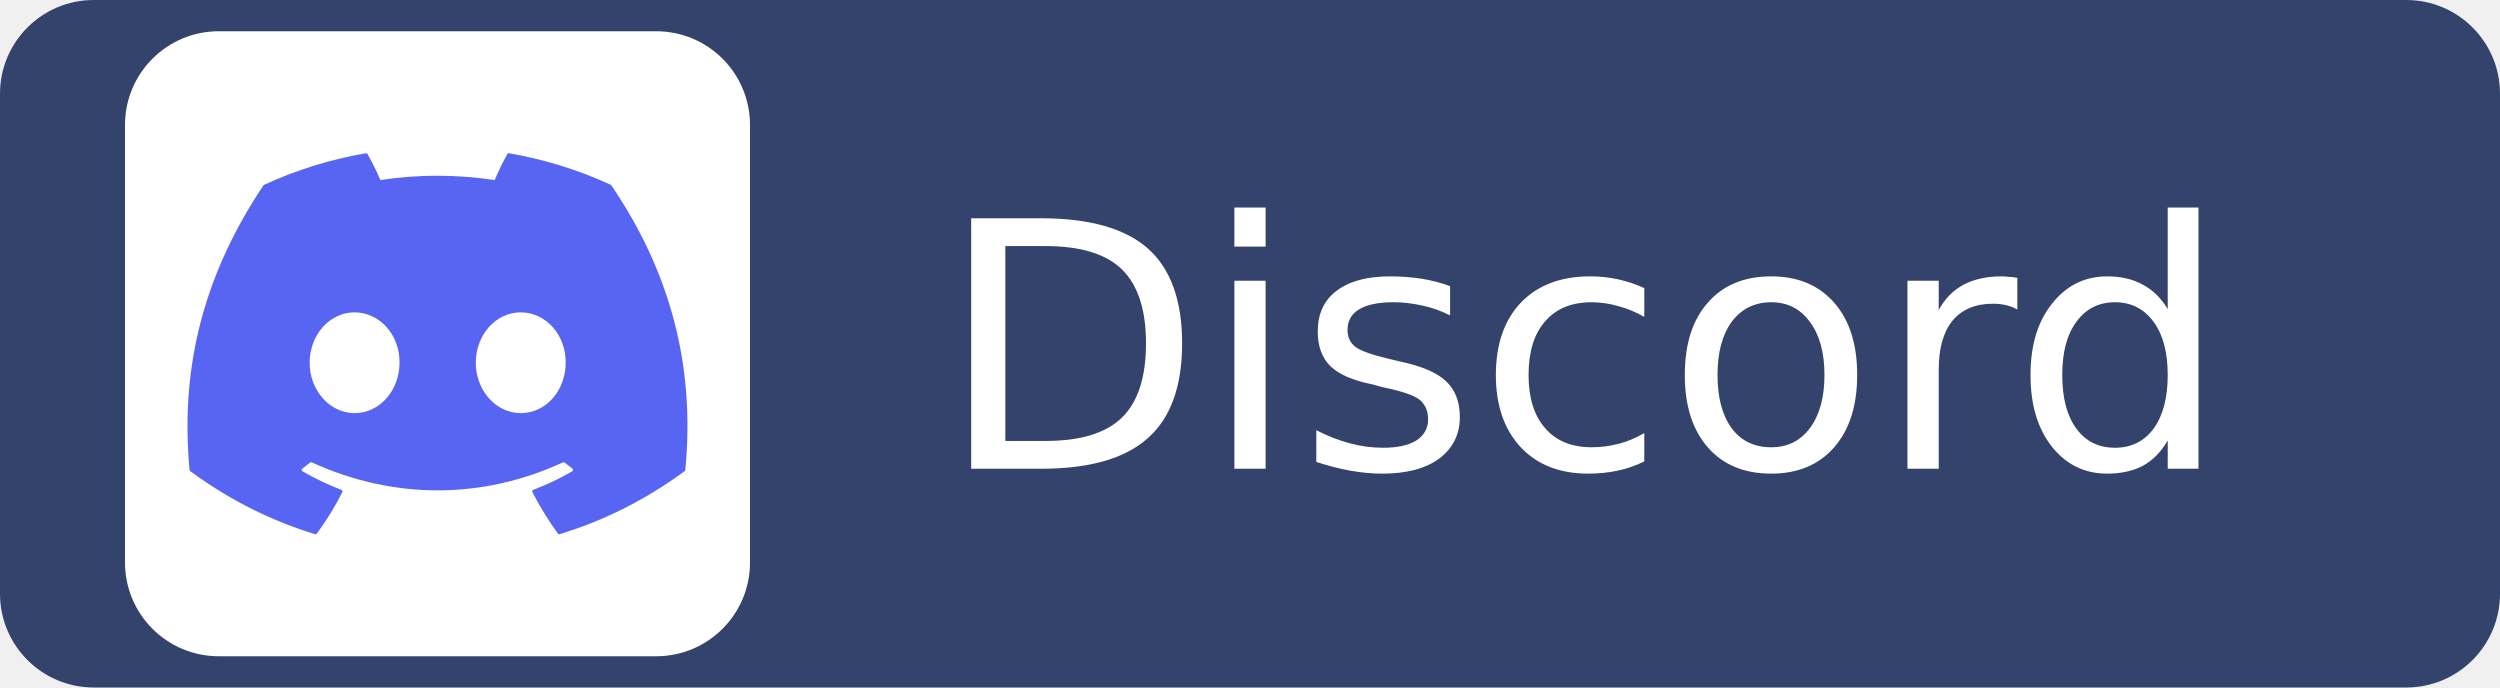
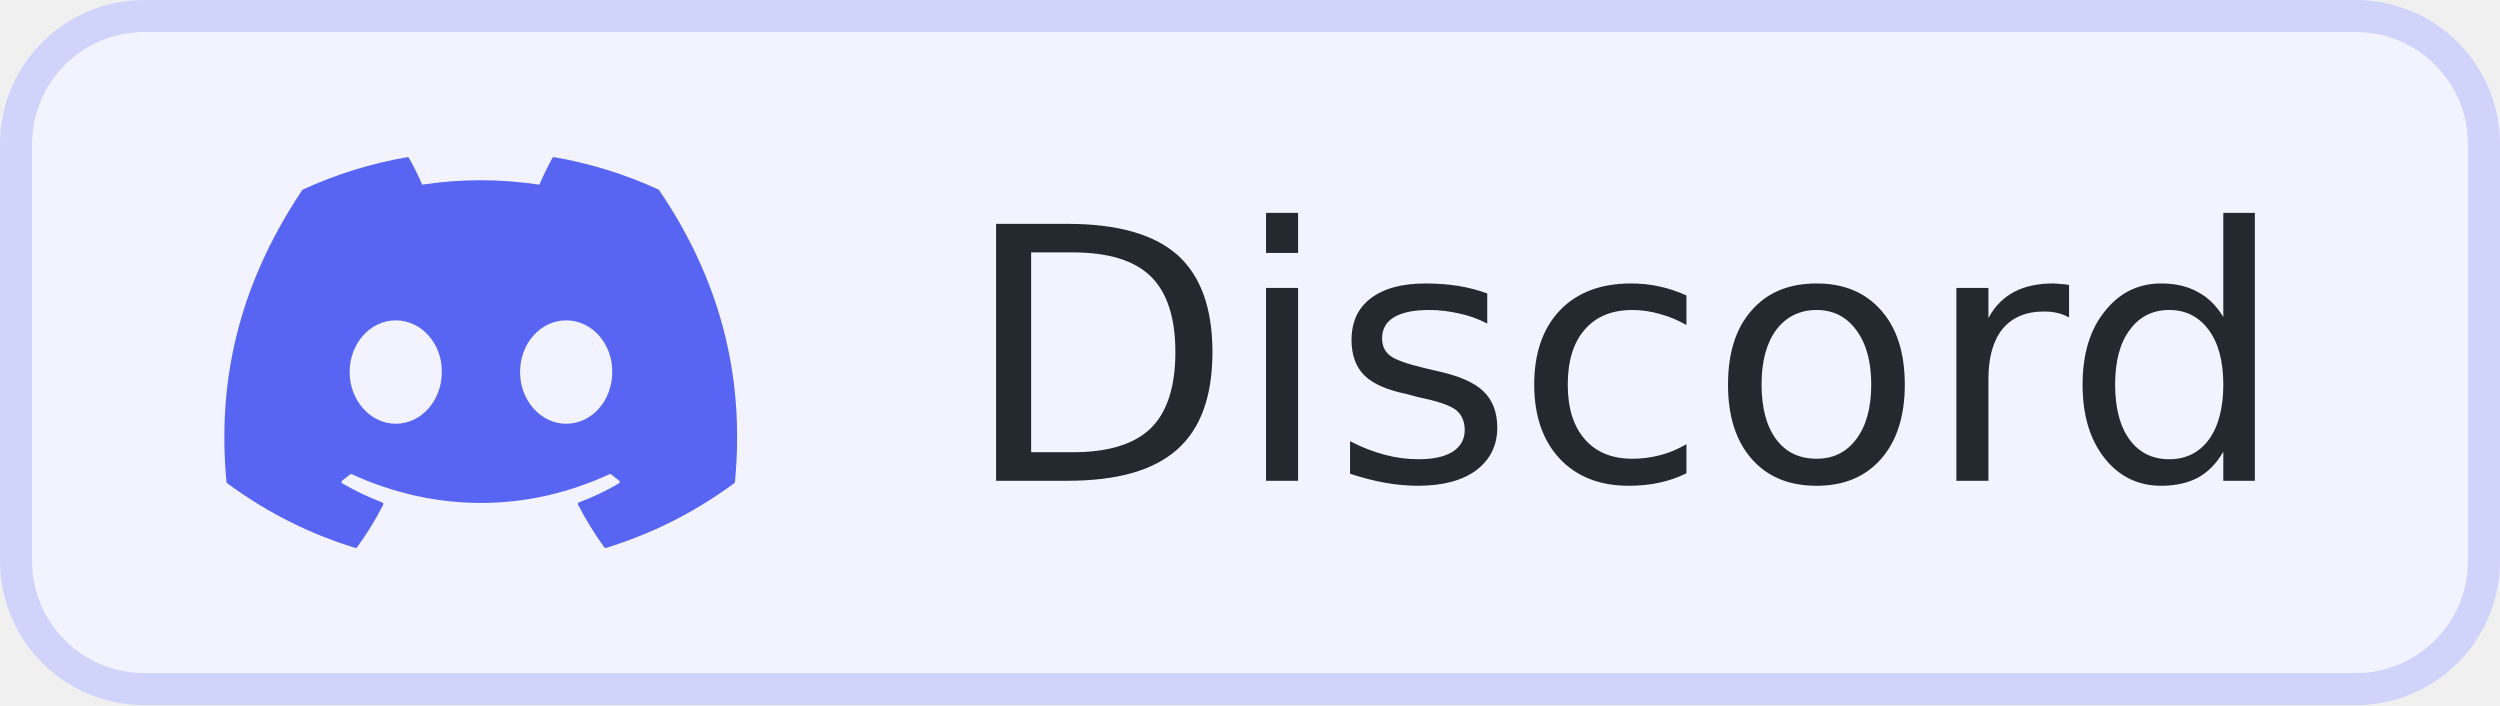
- <svg xmlns="http://www.w3.org/2000/svg" width="80" height="22" role="img" aria-label="Discord">
-   <rect width="80" height="22" rx="3" fill="#33436b" />
-   <rect x="4" y="1" width="20" height="20" rx="3" fill="#fff" />
-   <svg role="img" viewBox="0 0 24 24" x="6" y="3" width="16" height="16" fill="#5865F2">
+ <svg xmlns="http://www.w3.org/2000/svg" width="78" height="22" role="img" aria-label="Discord">
+   <rect x=".5" y=".5" width="77" height="21" rx="4" fill="#f2f3fe" stroke="#d0d4fb" />
+   <svg role="img" viewBox="0 0 24 24" x="7" y="3" width="16" height="16" fill="#5865F2">
    <path d="M20.317 4.37a19.791 19.791 0 00-4.885-1.515.074.074 0 00-.079.037c-.211.375-.445.865-.608 1.25-1.845-.276-3.68-.276-5.487 0-.164-.393-.406-.874-.618-1.25a.077.077 0 00-.079-.037 19.736 19.736 0 00-4.885 1.515.07.07 0 00-.032.028C.533 9.046-.319 13.58.099 18.058a.082.082 0 00.031.056c2.053 1.508 4.041 2.423 5.993 3.029a.078.078 0 00.084-.028c.462-.63.873-1.295 1.226-1.994a.076.076 0 00-.042-.106c-.653-.248-1.274-.549-1.872-.892a.077.077 0 01-.008-.128c.126-.094.252-.192.372-.291a.074.074 0 01.078-.011c3.928 1.793 8.18 1.793 12.061 0a.074.074 0 01.079.009c.12.099.246.198.373.292a.077.077 0 01-.007.128 12.299 12.299 0 01-1.873.891.077.077 0 00-.041.107c.36.698.772 1.363 1.225 1.993a.076.076 0 00.084.029c1.961-.607 3.95-1.522 6.002-3.029a.077.077 0 00.031-.055c.5-5.177-.838-9.674-3.549-13.66a.061.061 0 00-.031-.029zM8.02 15.331c-1.183 0-2.157-1.086-2.157-2.419 0-1.333.956-2.419 2.157-2.419 1.211 0 2.176 1.095 2.157 2.419 0 1.333-.956 2.419-2.157 2.419zm7.975 0c-1.183 0-2.157-1.086-2.157-2.419 0-1.333.955-2.419 2.157-2.419 1.211 0 2.176 1.095 2.157 2.419 0 1.333-.946 2.419-2.157 2.419Z" />
  </svg>
-   <text x="30" y="15" fill="#fff" font-family="Verdana,DejaVu Sans,sans-serif" font-size="11">Discord</text>
+   <text x="30" y="15" fill="#24292f" font-family="Verdana,DejaVu Sans,sans-serif" font-size="11">Discord</text>
</svg>
